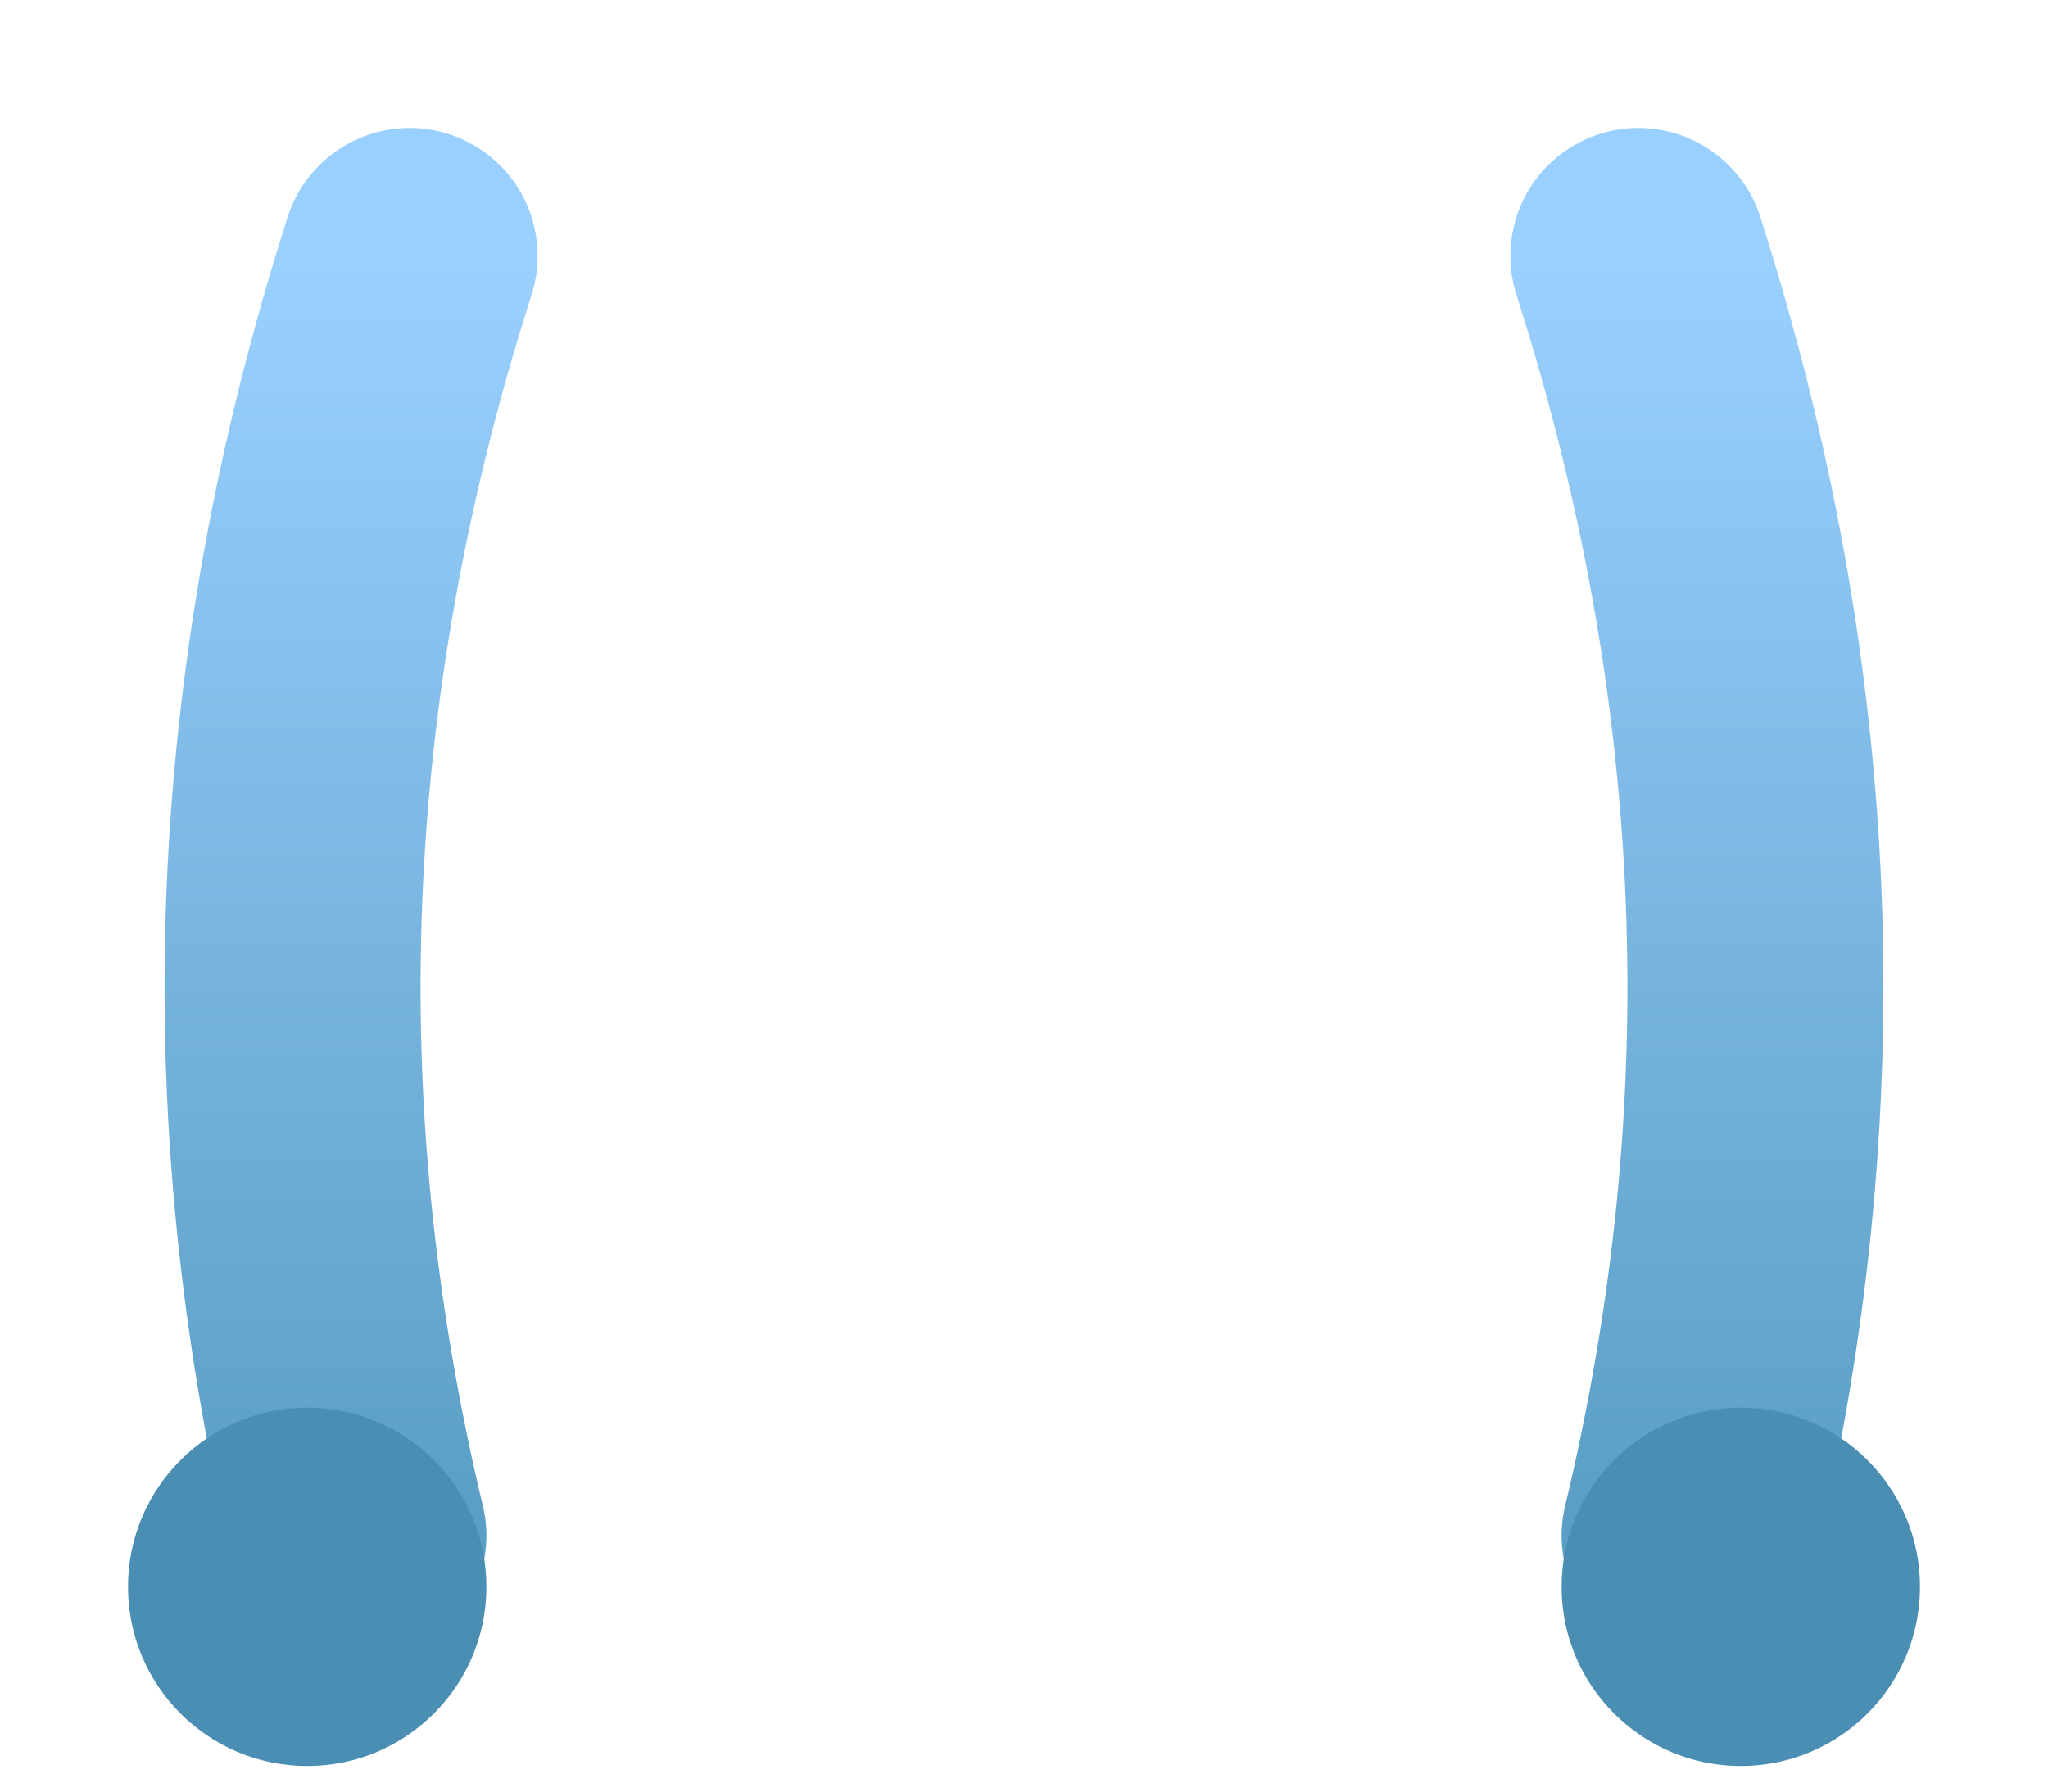
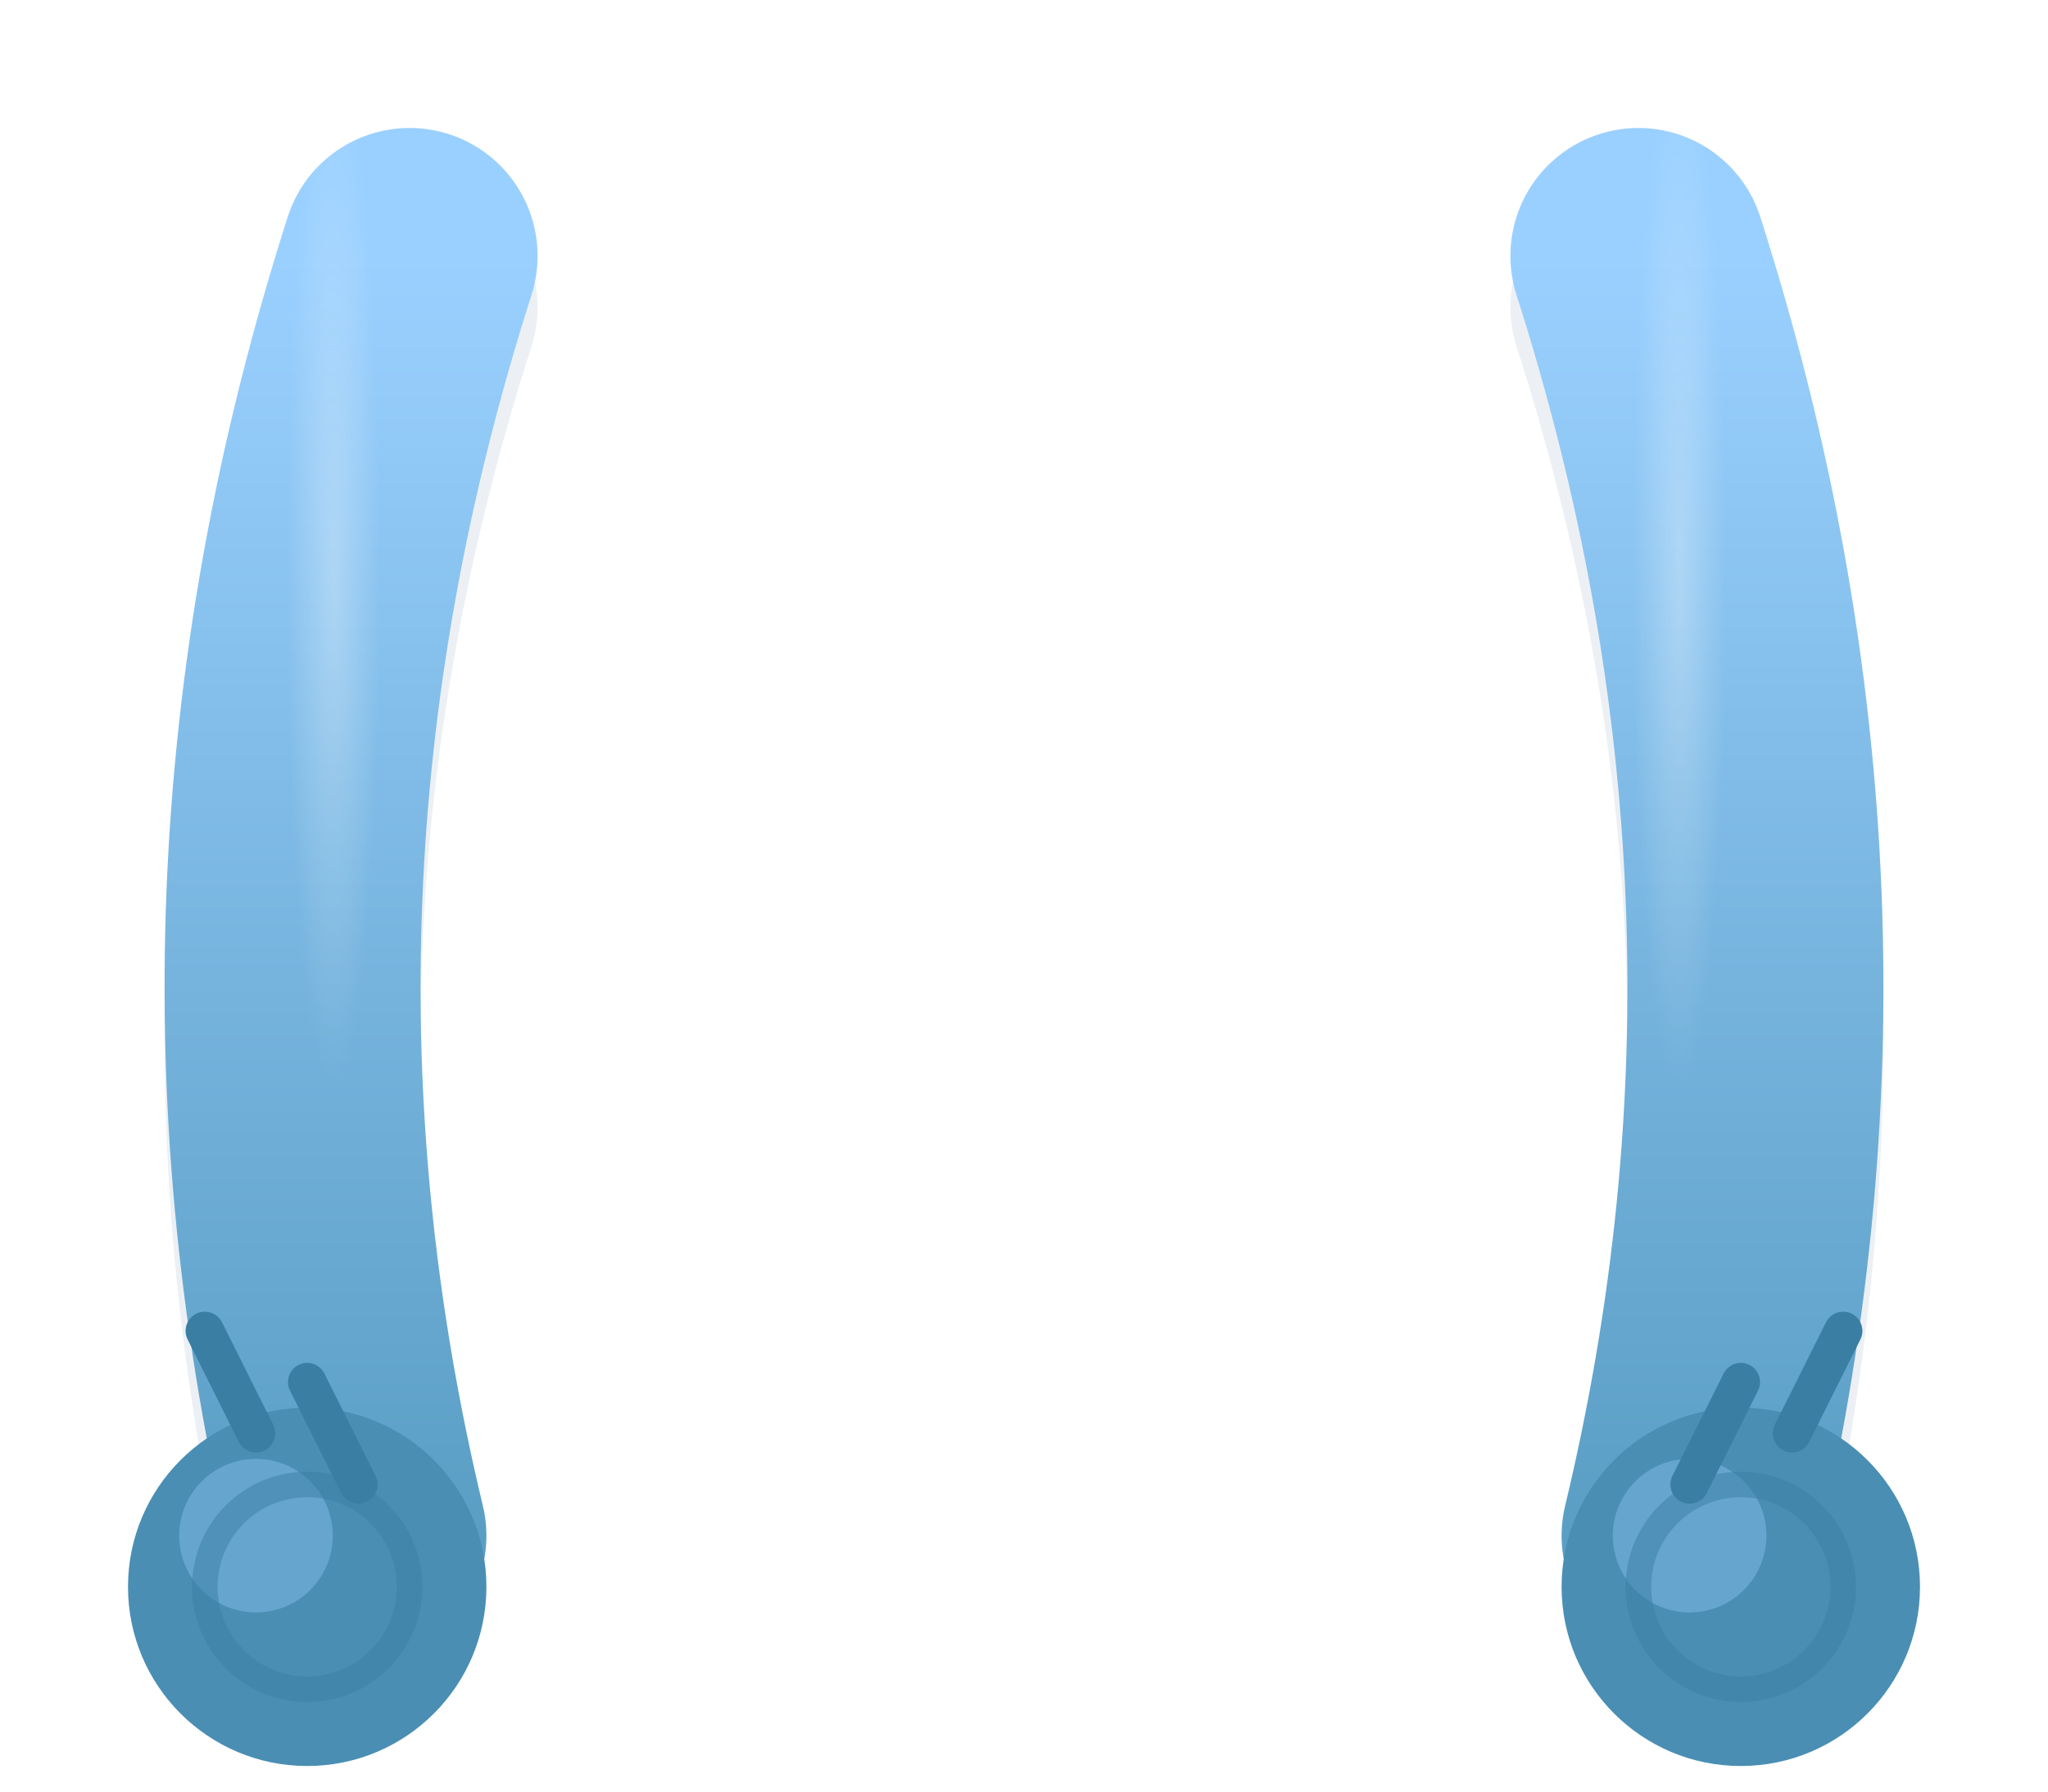
<svg xmlns="http://www.w3.org/2000/svg" viewBox="0 0 80 70" width="80" height="70">
  <defs>
    <linearGradient id="clawOpen" x1="0" y1="0" x2="0" y2="1">
      <stop offset="0%" stop-color="#9ad0ff" />
      <stop offset="100%" stop-color="#5a9ec4" />
    </linearGradient>
+     <radialGradient id="clawHighlightOpen" cx="0.35" cy="0.25" r="0.4">
+       <stop offset="0%" stop-color="#ffffff" stop-opacity="0.3" />
+       <stop offset="100%" stop-color="#ffffff" stop-opacity="0" />
+     </radialGradient>
  </defs>
+   <path d="M16 12 Q8 37 14 62" fill="none" stroke="#3a6a8a" stroke-width="10" stroke-linecap="round" opacity="0.1" />
+   <path d="M64 12 Q72 37 66 62" fill="none" stroke="#3a6a8a" stroke-width="10" stroke-linecap="round" opacity="0.1" />
  <path d="M16 10 Q8 35 14 60" fill="none" stroke="url(#clawOpen)" stroke-width="10" stroke-linecap="round" />
+   <path d="M16 10 Q8 35 14 60" fill="none" stroke="url(#clawHighlightOpen)" stroke-width="10" stroke-linecap="round" />
  <path d="M64 10 Q72 35 66 60" fill="none" stroke="url(#clawOpen)" stroke-width="10" stroke-linecap="round" />
+   <path d="M64 10 Q72 35 66 60" fill="none" stroke="url(#clawHighlightOpen)" stroke-width="10" stroke-linecap="round" />
  <circle cx="12" cy="62" r="7" fill="#4a8eb4" />
+   <circle cx="10" cy="60" r="3" fill="#9ad0ff" opacity="0.35" />
+   <circle cx="12" cy="62" r="4" fill="none" stroke="#3a7ea4" stroke-width="1" opacity="0.5" />
  <circle cx="68" cy="62" r="7" fill="#4a8eb4" />
+   <circle cx="66" cy="60" r="3" fill="#9ad0ff" opacity="0.35" />
+   <circle cx="68" cy="62" r="4" fill="none" stroke="#3a7ea4" stroke-width="1" opacity="0.5" />
+   <path d="M10 56 L8 52" fill="none" stroke="#3a7ea4" stroke-width="1.5" stroke-linecap="round" />
+   <path d="M14 58 L12 54" fill="none" stroke="#3a7ea4" stroke-width="1.5" stroke-linecap="round" />
+   <path d="M66 58 L68 54" fill="none" stroke="#3a7ea4" stroke-width="1.5" stroke-linecap="round" />
+   <path d="M70 56 L72 52" fill="none" stroke="#3a7ea4" stroke-width="1.5" stroke-linecap="round" />
</svg>
